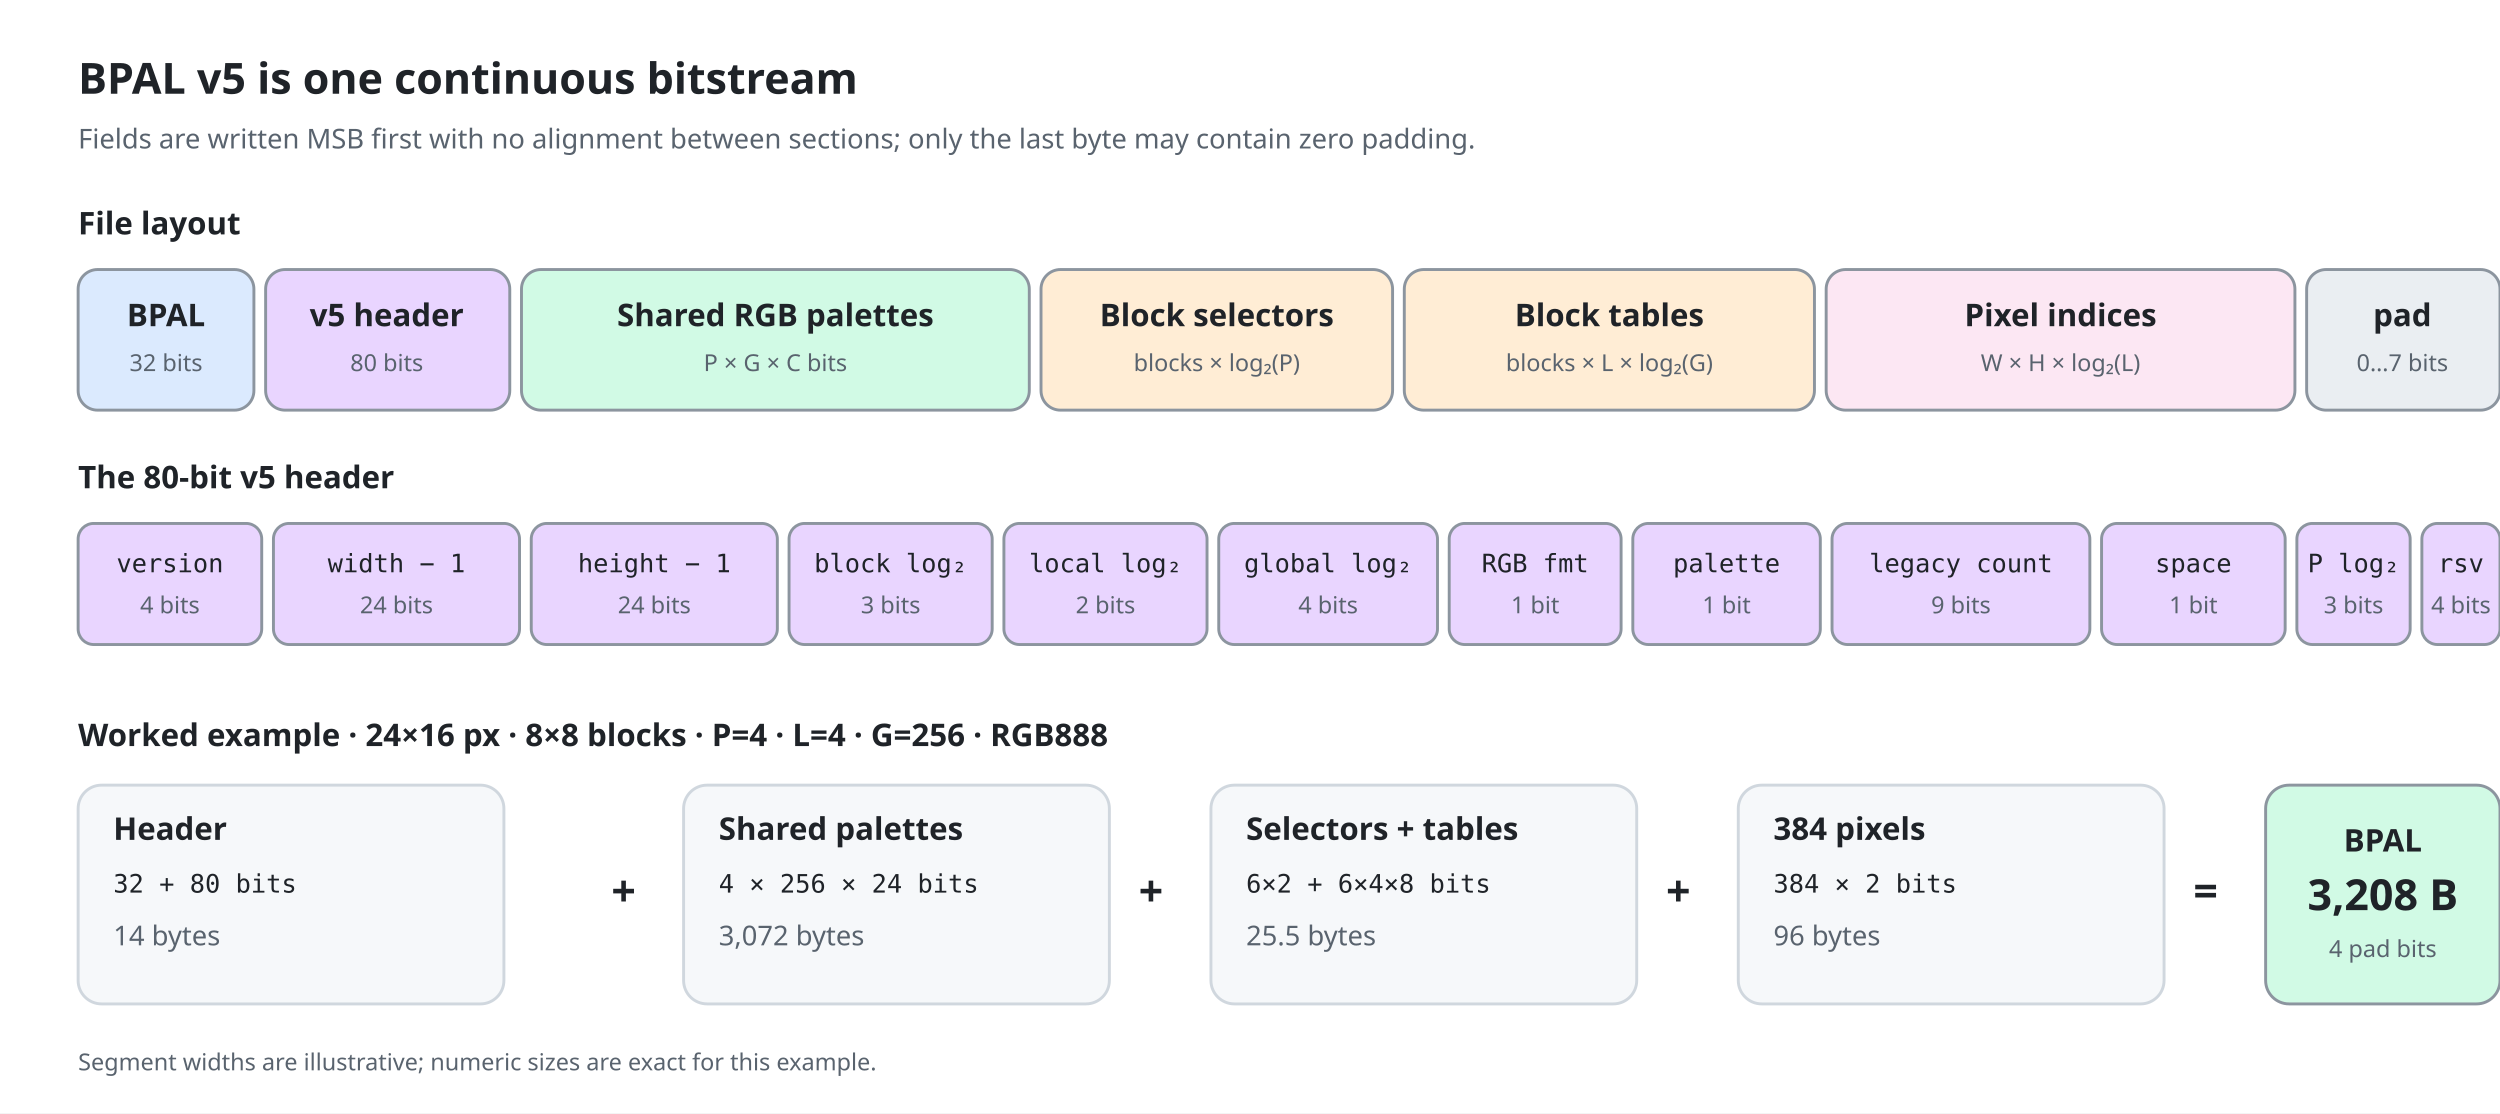
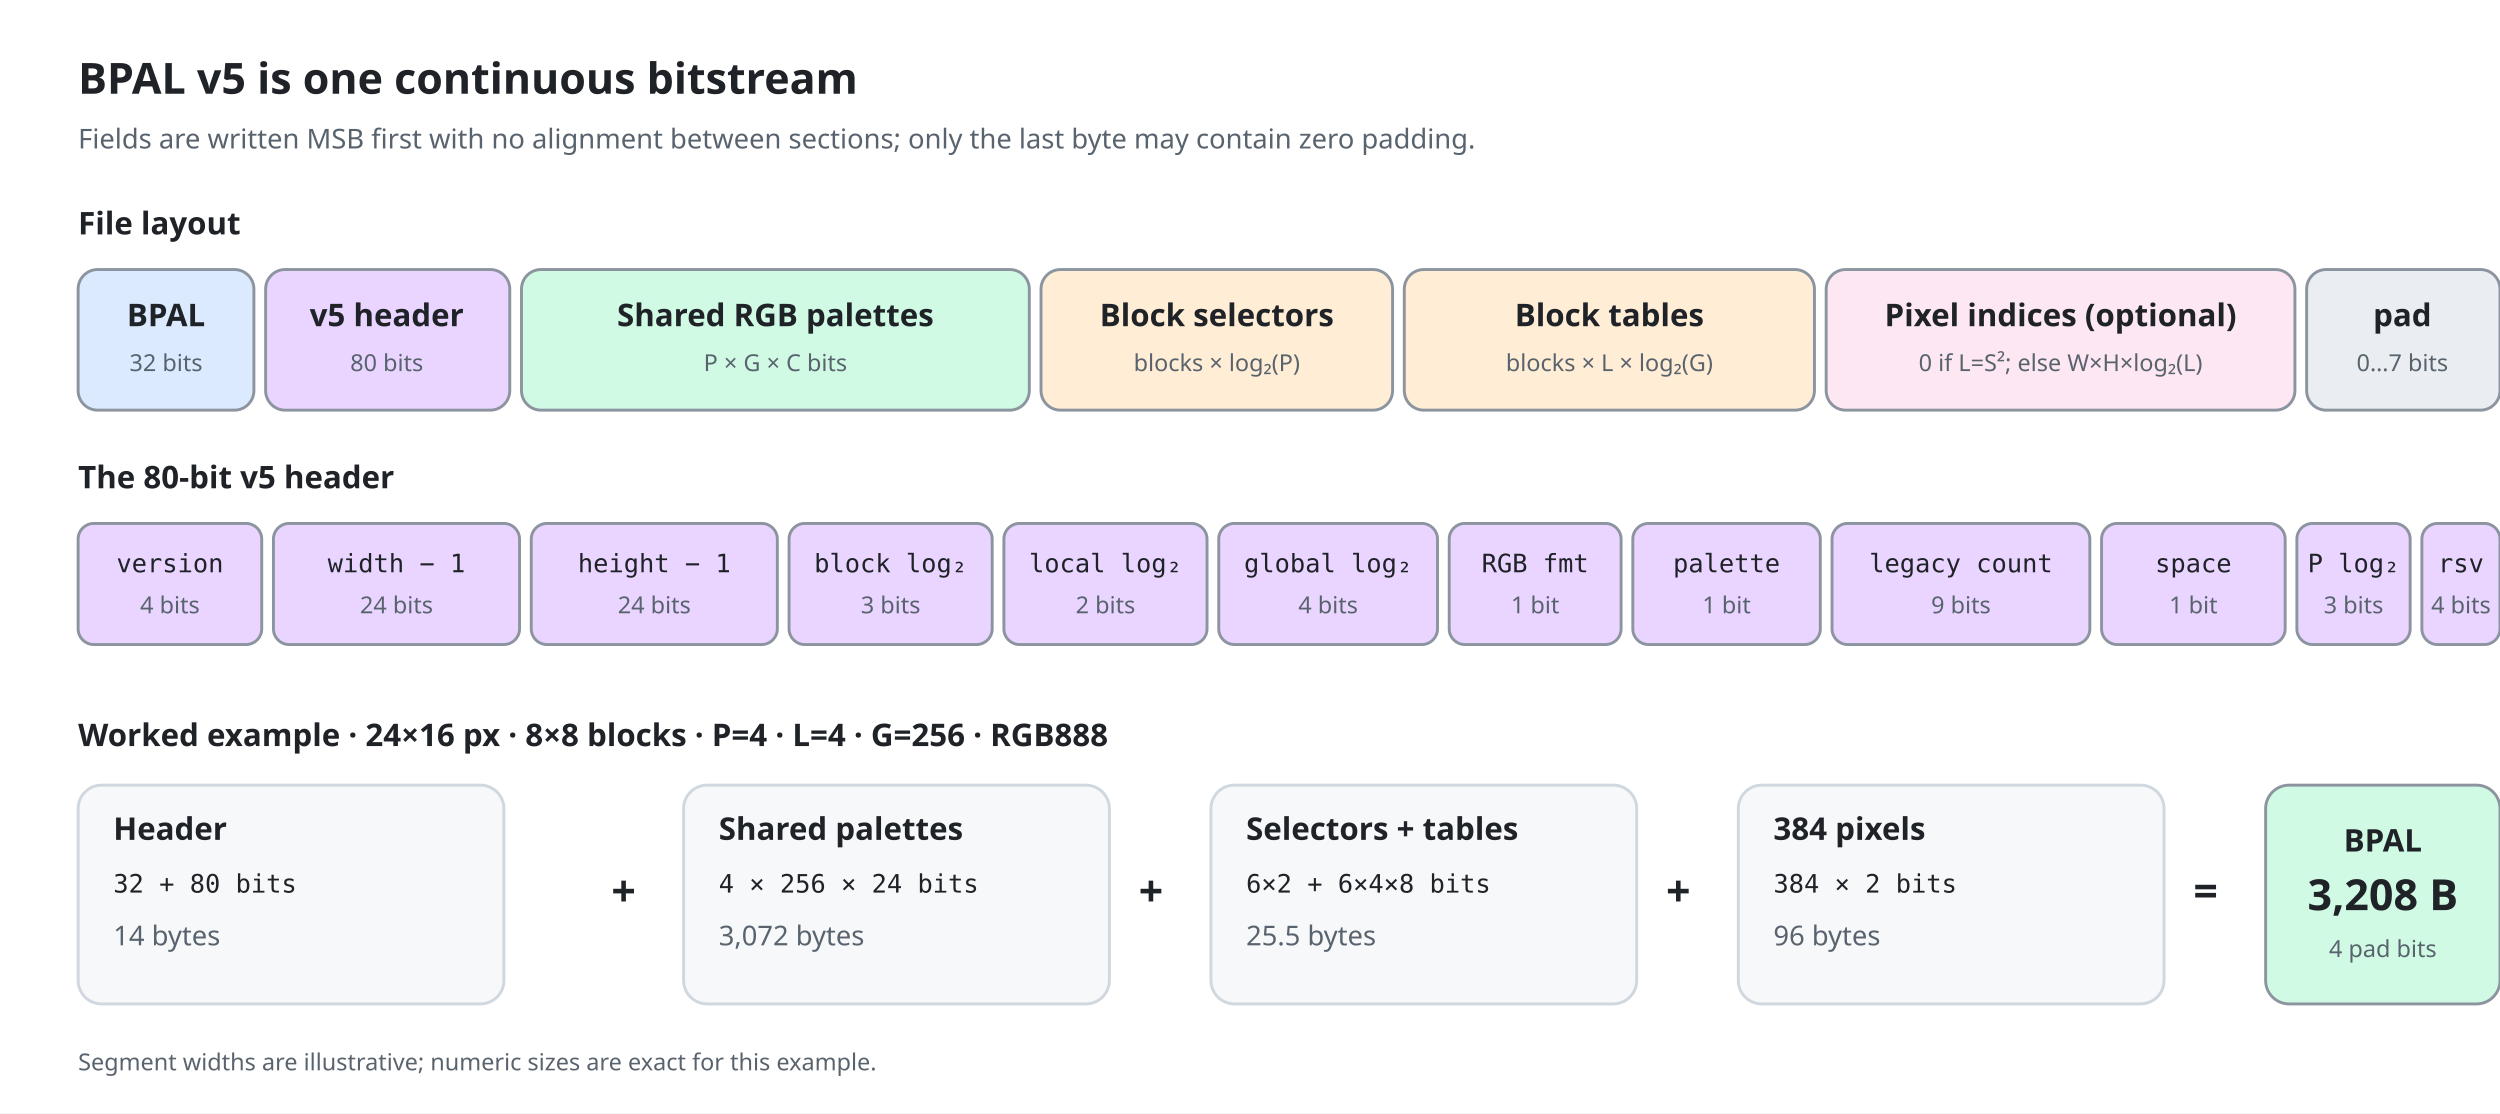
<svg xmlns="http://www.w3.org/2000/svg" width="1280" height="570" viewBox="0 0 1280 570" role="img" aria-labelledby="title desc">
  <defs>
    <style>
      .background{fill:#fff}.heading{font:700 22px system-ui,sans-serif;fill:#1f2328}.label{font:600 16px system-ui,sans-serif;fill:#1f2328}.body{font:14px system-ui,sans-serif;fill:#59636e}.small{font:12px system-ui,sans-serif;fill:#59636e}.mono{font:13px ui-monospace,SFMono-Regular,Consolas,monospace;fill:#1f2328}.outline{stroke:#8c959f;stroke-width:1.5}.magic{fill:#dbeafe}.header{fill:#e9d5ff}.palette{fill:#d1fae5}.tables{fill:#ffedd5}.pixels{fill:#fce7f3}.padding{fill:#eaeef2}.card{fill:#f6f8fa;stroke:#d0d7de;stroke-width:1.5}.arrow{stroke:#8c959f;stroke-width:2;fill:none}
      @media(prefers-color-scheme:dark){.background{fill:#0d1117}.heading,.label,.mono{fill:#f0f6fc}.body,.small{fill:#8b949e}.card{fill:#161b22;stroke:#30363d}.outline,.arrow{stroke:#6e7681}.magic{fill:#17365d}.header{fill:#38245c}.palette{fill:#173f35}.tables{fill:#4a2d18}.pixels{fill:#4b2337}.padding{fill:#21262d}}
    </style>
  </defs>
  <rect width="1280" height="570" class="background" />
  <text x="40" y="48" class="heading">BPAL v5 is one continuous bitstream</text>
  <text x="40" y="76" class="body">Fields are written MSB first with no alignment between sections; only the last byte may contain zero padding.</text>
  <text x="40" y="120" class="label">File layout</text>
  <g transform="translate(40 138)">
    <rect x="0" y="0" width="90" height="72" rx="10" class="magic outline" />
    <text x="45" y="29" text-anchor="middle" class="label">BPAL</text>
    <text x="45" y="52" text-anchor="middle" class="small">32 bits</text>
    <rect x="96" y="0" width="125" height="72" rx="10" class="header outline" />
    <text x="158" y="29" text-anchor="middle" class="label">v5 header</text>
    <text x="158" y="52" text-anchor="middle" class="small">80 bits</text>
    <rect x="227" y="0" width="260" height="72" rx="10" class="palette outline" />
    <text x="357" y="29" text-anchor="middle" class="label">Shared RGB palettes</text>
    <text x="357" y="52" text-anchor="middle" class="small">P × G × C bits</text>
    <rect x="493" y="0" width="180" height="72" rx="10" class="tables outline" />
    <text x="583" y="29" text-anchor="middle" class="label">Block selectors</text>
    <text x="583" y="52" text-anchor="middle" class="small">blocks × log₂(P)</text>
    <rect x="679" y="0" width="210" height="72" rx="10" class="tables outline" />
    <text x="784" y="29" text-anchor="middle" class="label">Block tables</text>
    <text x="784" y="52" text-anchor="middle" class="small">blocks × L × log₂(G)</text>
    <rect x="895" y="0" width="240" height="72" rx="10" class="pixels outline" />
-     <text x="1015" y="29" text-anchor="middle" class="label">Pixel indices</text>
-     <text x="1015" y="52" text-anchor="middle" class="small">W × H × log₂(L)</text>
+     <text x="1015" y="29" text-anchor="middle" class="label">Pixel indices (optional)</text>
+     <text x="1015" y="52" text-anchor="middle" class="small">0 if L=S²; else W×H×log₂(L)</text>
    <rect x="1141" y="0" width="99" height="72" rx="10" class="padding outline" />
    <text x="1190" y="29" text-anchor="middle" class="label">pad</text>
    <text x="1190" y="52" text-anchor="middle" class="small">0…7 bits</text>
  </g>
  <text x="40" y="250" class="label">The 80-bit v5 header</text>
  <g transform="translate(40 268)">
    <rect x="0" y="0" width="94" height="62" rx="8" class="header outline" />
    <text x="47" y="25" text-anchor="middle" class="mono">version</text>
    <text x="47" y="46" text-anchor="middle" class="small">4 bits</text>
    <rect x="100" y="0" width="126" height="62" rx="8" class="header outline" />
    <text x="163" y="25" text-anchor="middle" class="mono">width − 1</text>
    <text x="163" y="46" text-anchor="middle" class="small">24 bits</text>
    <rect x="232" y="0" width="126" height="62" rx="8" class="header outline" />
    <text x="295" y="25" text-anchor="middle" class="mono">height − 1</text>
    <text x="295" y="46" text-anchor="middle" class="small">24 bits</text>
    <rect x="364" y="0" width="104" height="62" rx="8" class="header outline" />
    <text x="416" y="25" text-anchor="middle" class="mono">block log₂</text>
    <text x="416" y="46" text-anchor="middle" class="small">3 bits</text>
    <rect x="474" y="0" width="104" height="62" rx="8" class="header outline" />
    <text x="526" y="25" text-anchor="middle" class="mono">local log₂</text>
    <text x="526" y="46" text-anchor="middle" class="small">2 bits</text>
    <rect x="584" y="0" width="112" height="62" rx="8" class="header outline" />
    <text x="640" y="25" text-anchor="middle" class="mono">global log₂</text>
    <text x="640" y="46" text-anchor="middle" class="small">4 bits</text>
    <rect x="702" y="0" width="88" height="62" rx="8" class="header outline" />
    <text x="746" y="25" text-anchor="middle" class="mono">RGB fmt</text>
    <text x="746" y="46" text-anchor="middle" class="small">1 bit</text>
    <rect x="796" y="0" width="96" height="62" rx="8" class="header outline" />
    <text x="844" y="25" text-anchor="middle" class="mono">palette</text>
    <text x="844" y="46" text-anchor="middle" class="small">1 bit</text>
    <rect x="898" y="0" width="132" height="62" rx="8" class="header outline" />
    <text x="964" y="25" text-anchor="middle" class="mono">legacy count</text>
    <text x="964" y="46" text-anchor="middle" class="small">9 bits</text>
    <rect x="1036" y="0" width="94" height="62" rx="8" class="header outline" />
    <text x="1083" y="25" text-anchor="middle" class="mono">space</text>
    <text x="1083" y="46" text-anchor="middle" class="small">1 bit</text>
    <rect x="1136" y="0" width="58" height="62" rx="8" class="header outline" />
    <text x="1165" y="25" text-anchor="middle" class="mono">P log₂</text>
    <text x="1165" y="46" text-anchor="middle" class="small">3 bits</text>
    <rect x="1200" y="0" width="40" height="62" rx="8" class="header outline" />
    <text x="1220" y="25" text-anchor="middle" class="mono">rsv</text>
    <text x="1220" y="46" text-anchor="middle" class="small">4 bits</text>
  </g>
  <text x="40" y="382" class="label">Worked example · 24×16 px · 8×8 blocks · P=4 · L=4 · G=256 · RGB888</text>
  <g transform="translate(40 402)">
    <rect x="0" y="0" width="218" height="112" rx="12" class="card" />
    <text x="18" y="28" class="label">Header</text>
    <text x="18" y="55" class="mono">32 + 80 bits</text>
    <text x="18" y="82" class="body">14 bytes</text>
    <text x="273" y="62" class="heading">+</text>
    <rect x="310" y="0" width="218" height="112" rx="12" class="card" />
    <text x="328" y="28" class="label">Shared palettes</text>
    <text x="328" y="55" class="mono">4 × 256 × 24 bits</text>
    <text x="328" y="82" class="body">3,072 bytes</text>
    <text x="543" y="62" class="heading">+</text>
    <rect x="580" y="0" width="218" height="112" rx="12" class="card" />
    <text x="598" y="28" class="label">Selectors + tables</text>
    <text x="598" y="55" class="mono">6×2 + 6×4×8 bits</text>
    <text x="598" y="82" class="body">25.5 bytes</text>
    <text x="813" y="62" class="heading">+</text>
    <rect x="850" y="0" width="218" height="112" rx="12" class="card" />
    <text x="868" y="28" class="label">384 pixels</text>
    <text x="868" y="55" class="mono">384 × 2 bits</text>
    <text x="868" y="82" class="body">96 bytes</text>
    <text x="1083" y="62" class="heading">=</text>
    <rect x="1120" y="0" width="120" height="112" rx="12" class="palette outline" />
    <text x="1180" y="34" text-anchor="middle" class="label">BPAL</text>
    <text x="1180" y="64" text-anchor="middle" class="heading">3,208 B</text>
    <text x="1180" y="88" text-anchor="middle" class="small">4 pad bits</text>
  </g>
  <text x="40" y="548" class="small">Segment widths are illustrative; numeric sizes are exact for this example.</text>
</svg>
